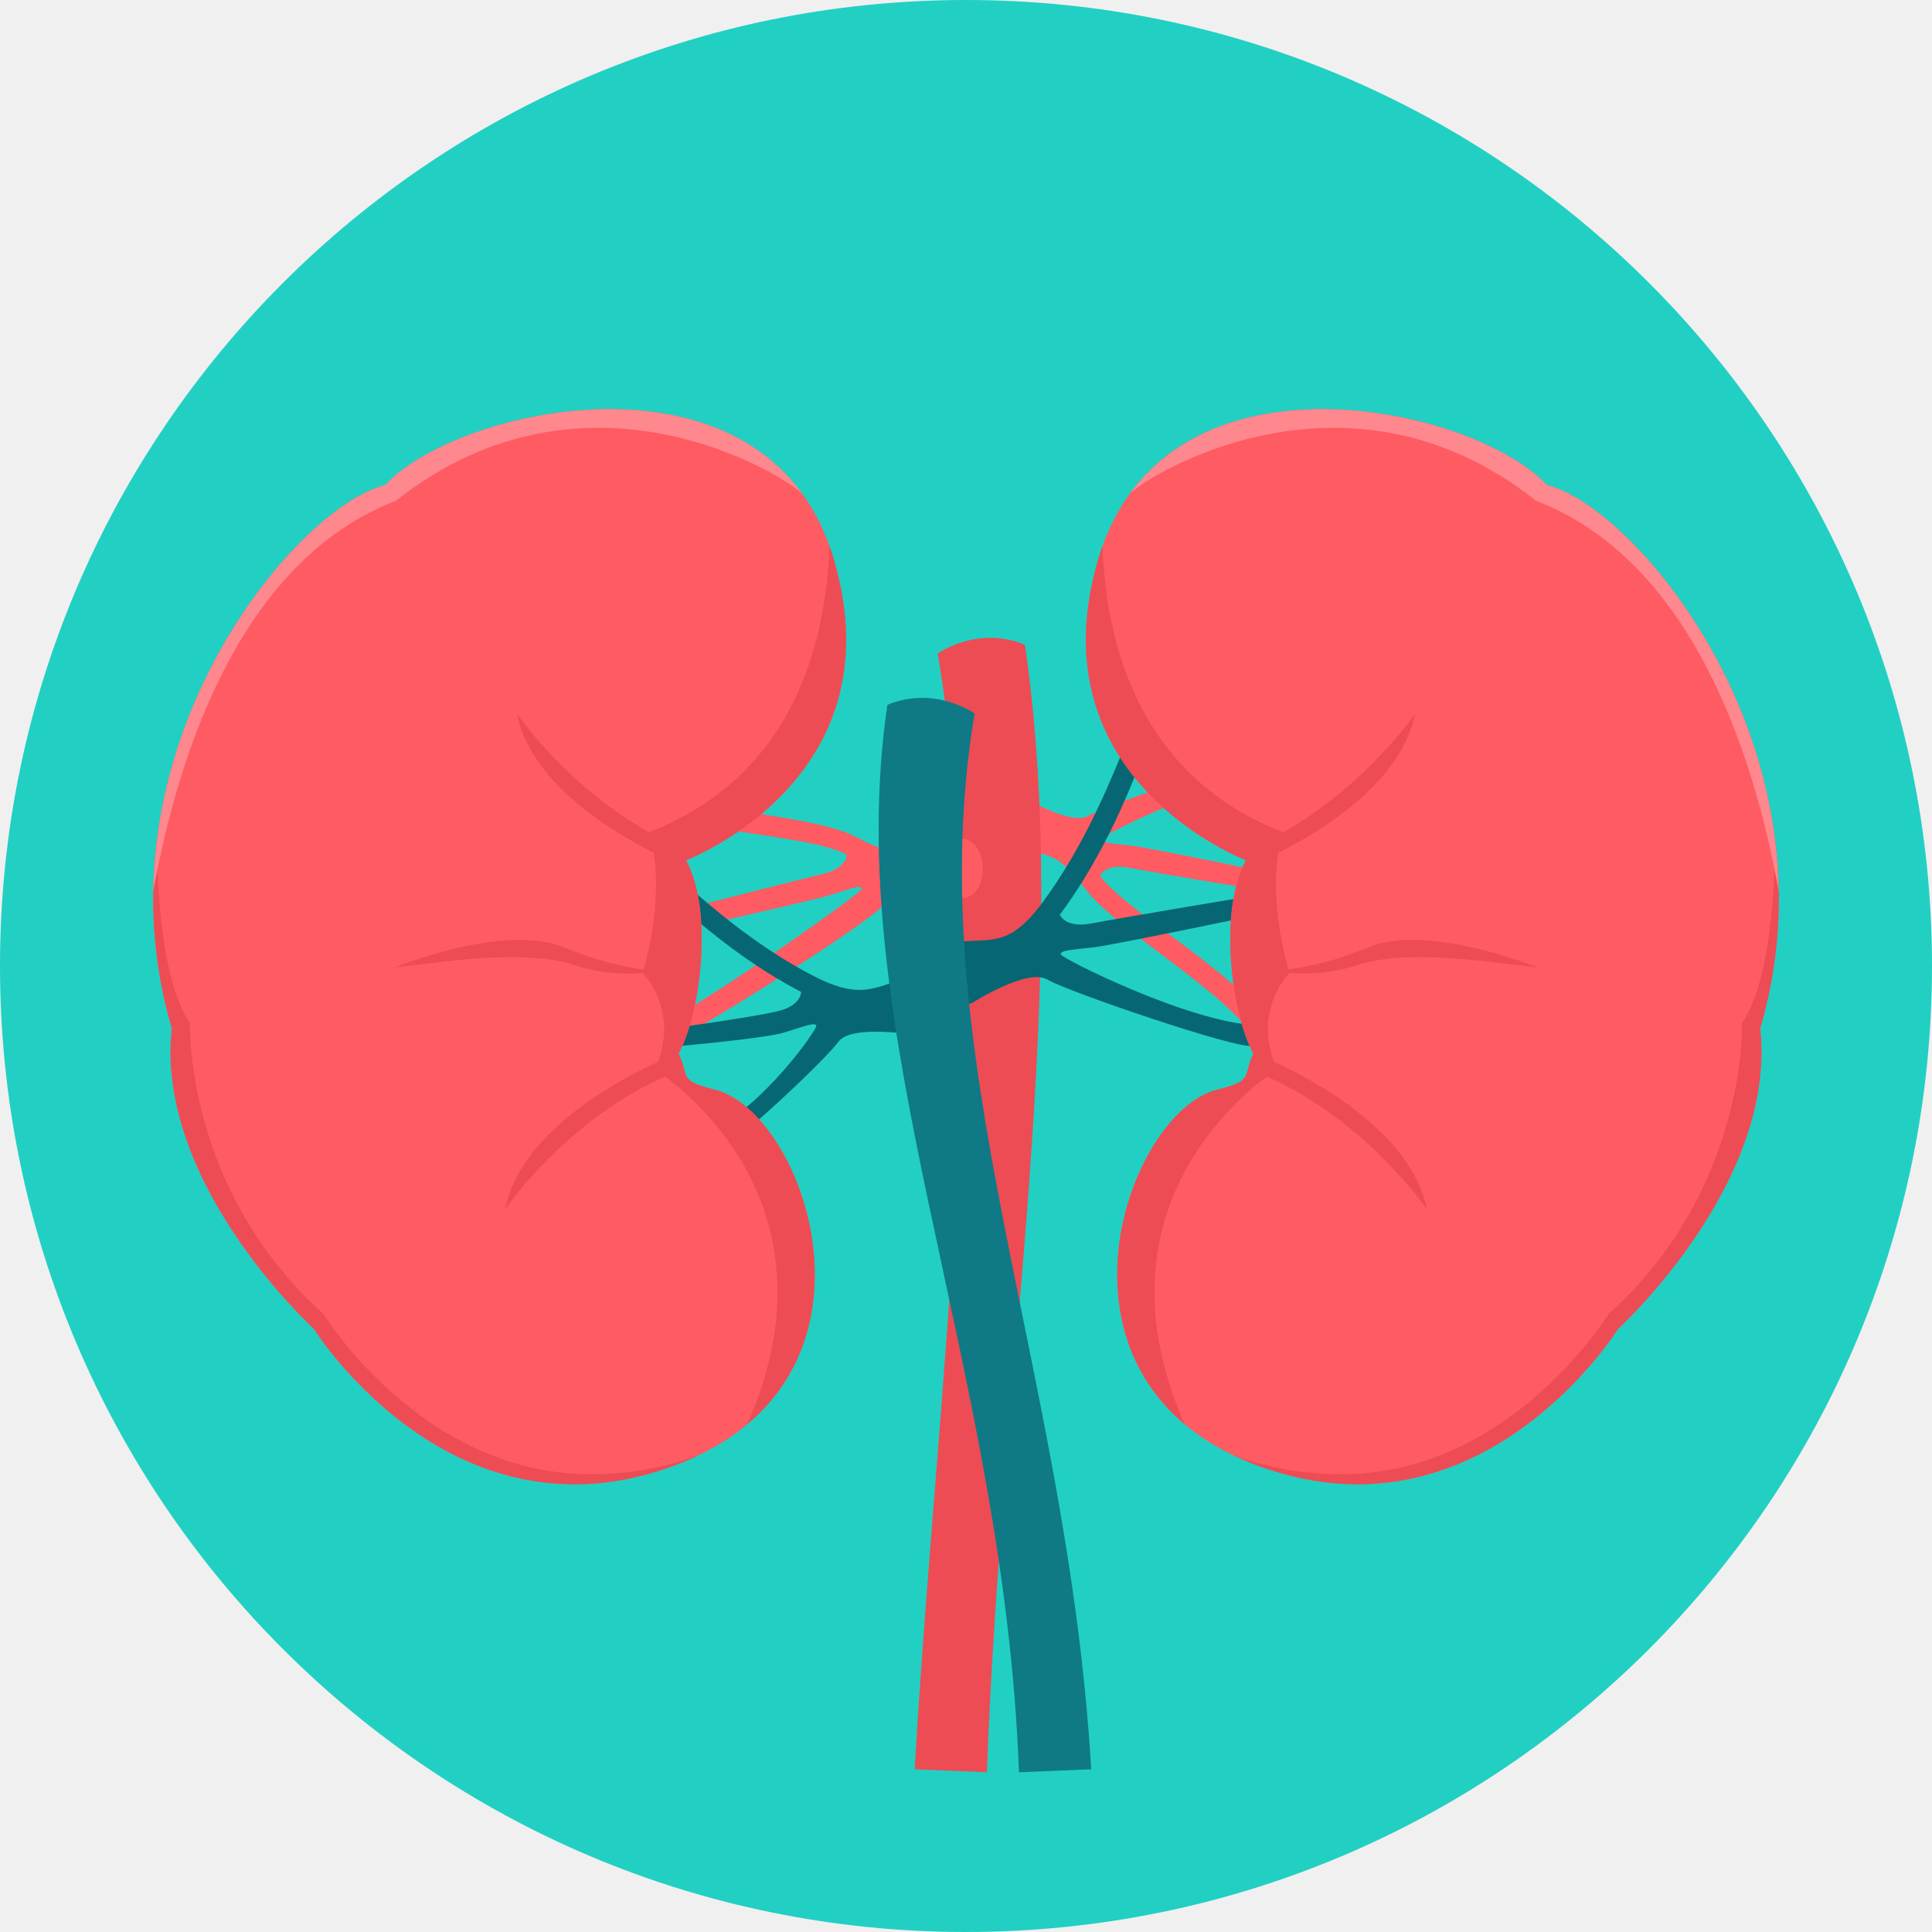
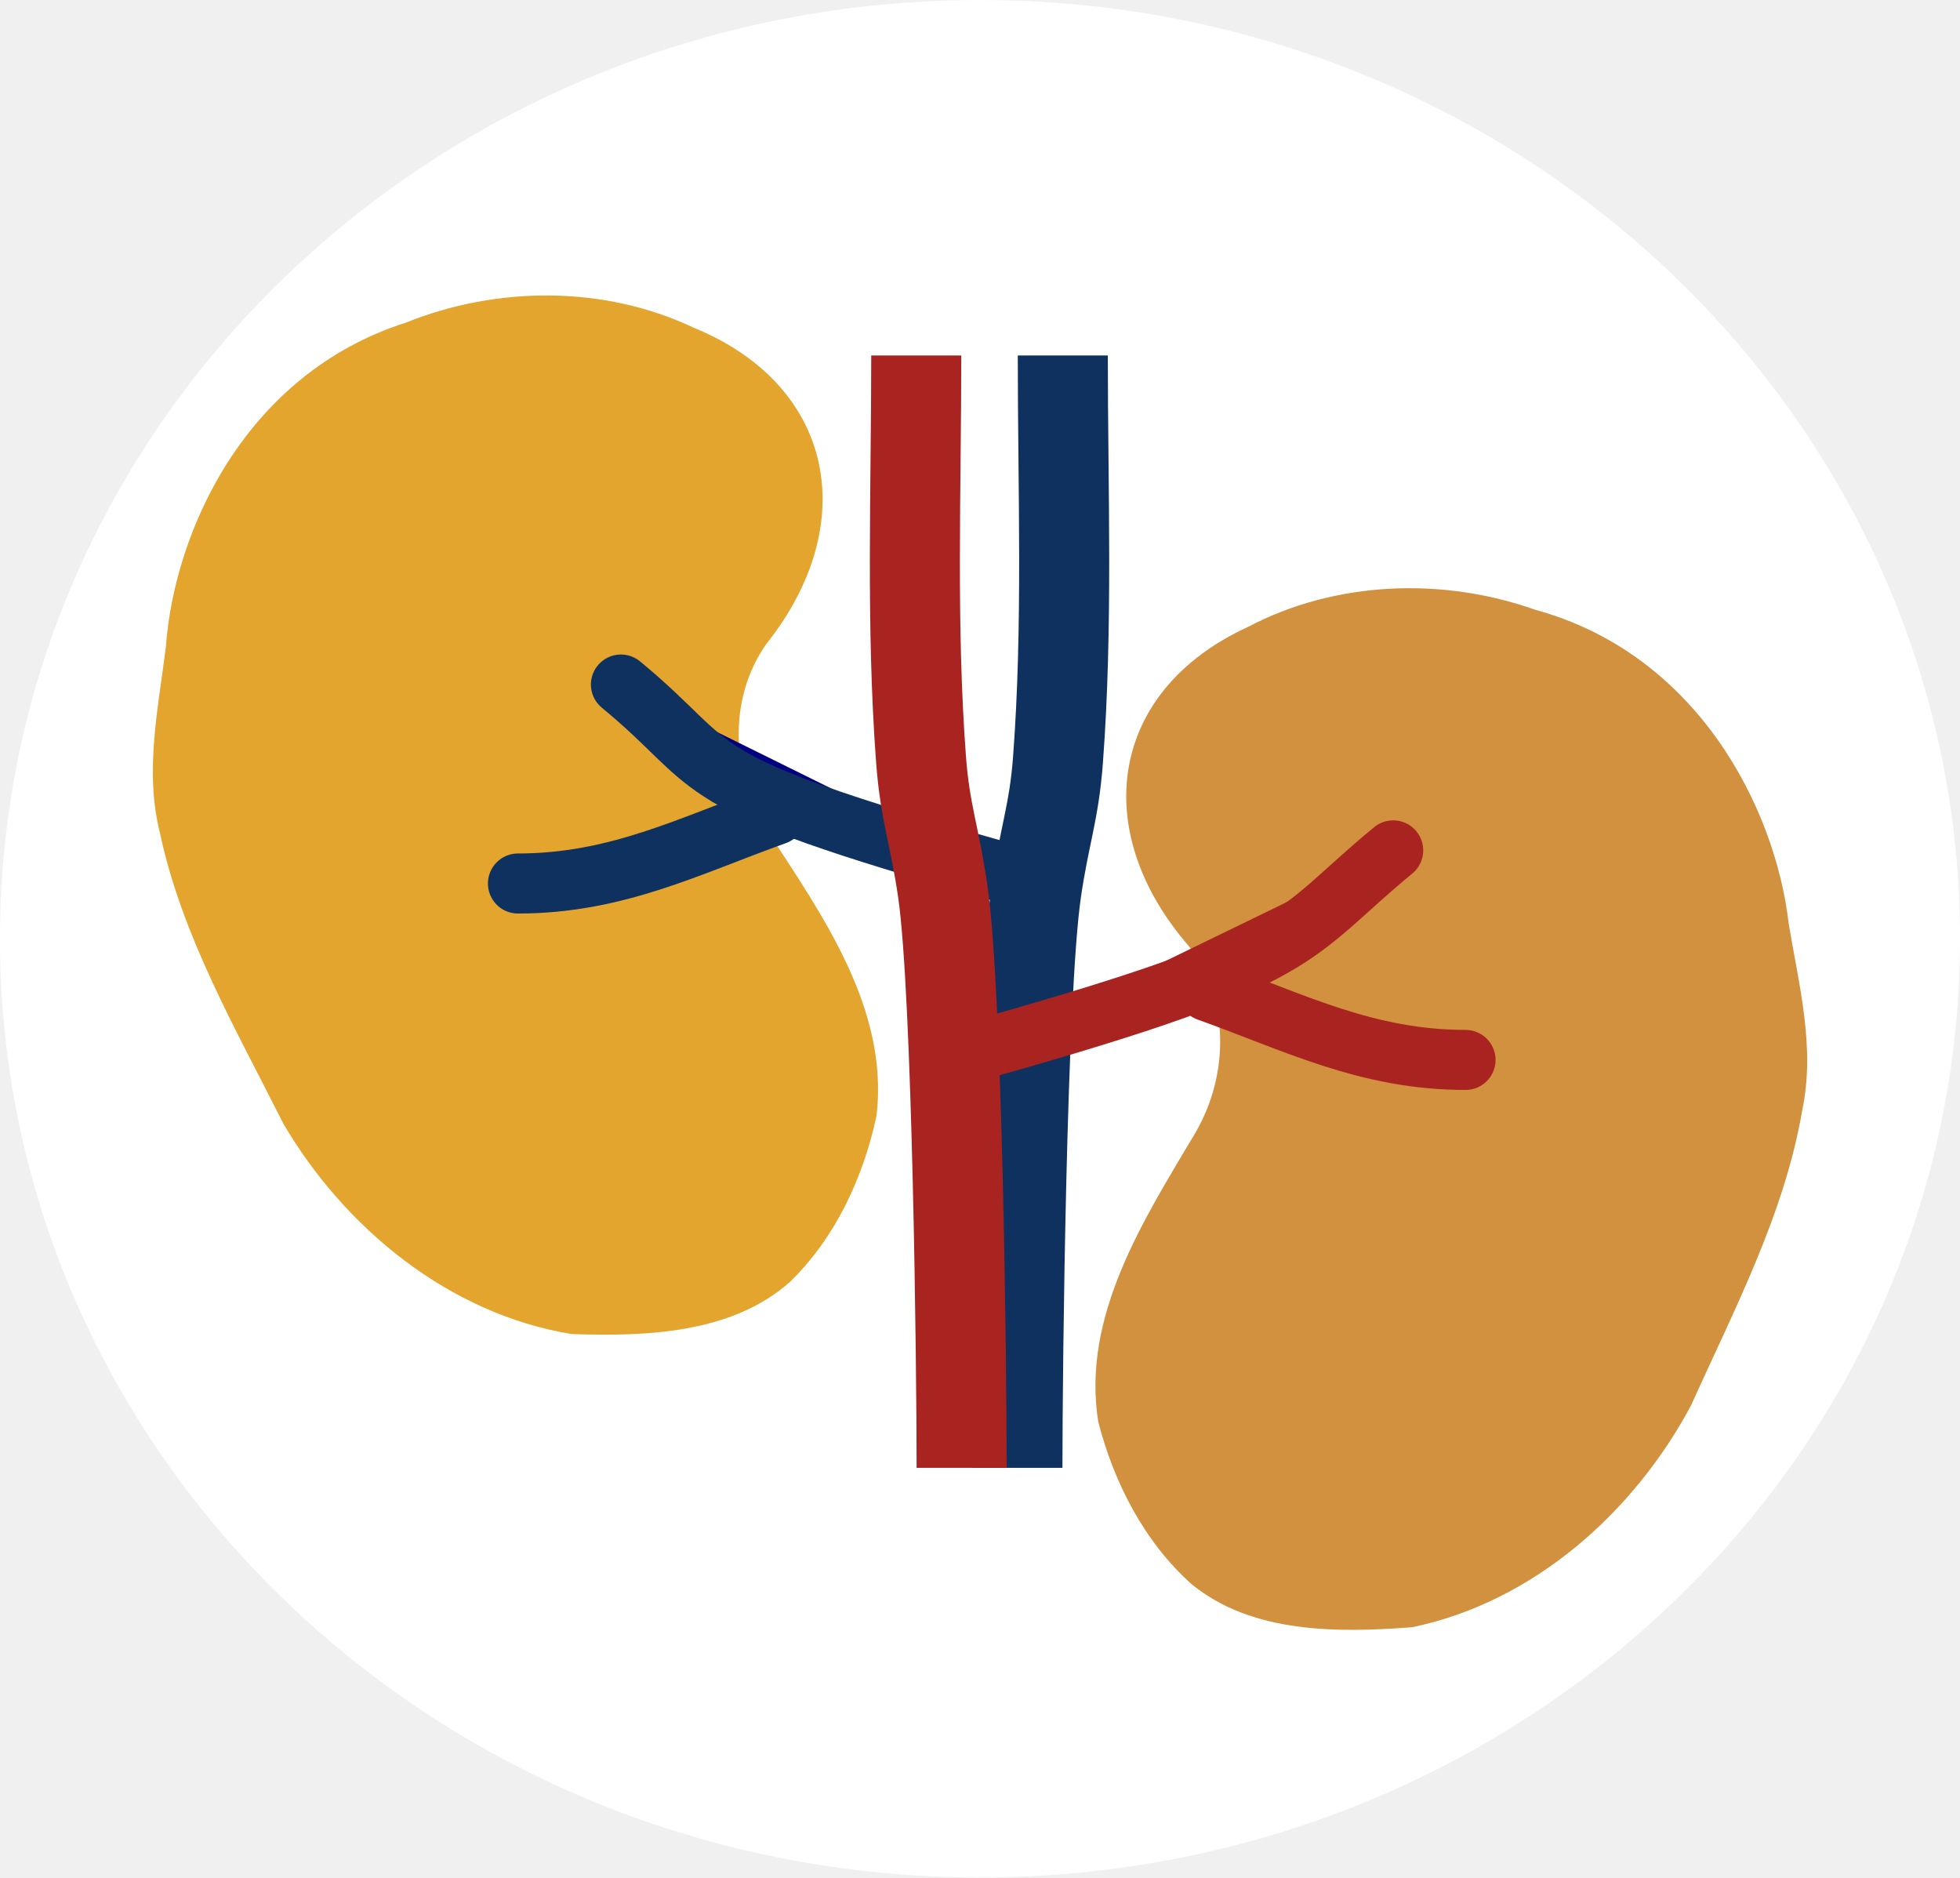
- <svg xmlns="http://www.w3.org/2000/svg" height="800px" width="800px" version="1.1" id="Layer_1" viewBox="0 0 511.998 511.998" xml:space="preserve" fill="#000000">
-   <g id="SVGRepo_bgCarrier" stroke-width="0" />
-   <g id="SVGRepo_tracerCarrier" stroke-linecap="round" stroke-linejoin="round" />
-   <g id="SVGRepo_iconCarrier">
-     <circle style="fill:#21D0C3;" cx="255.999" cy="255.999" r="255.999" />
-     <path style="fill:#FF5B62;" d="M265.549,225.359c9.084,1.127,13.35-1.66,21.872,9.962c8.521,11.619,40.887,29.219,46.092,42.069 l4.344-2.737c-5.503-14.44-38.541-32.082-46.33-42.536c0,0,1.342-3.393,7.739-2.148c6.395,1.246,41.529,7.117,41.529,7.117 l3.074-4.236c0,0-38.929-8.158-44.022-8.74c-5.093-0.584-8.524-0.746-8.043-1.792c0.481-1.045,31.234-16.596,48.288-17.421 c0,0,1.078-3.729-1.537-4.927c-2.613-1.198-45.08,13.213-50.039,16.188c-4.956,2.976-18.503-5.711-18.503-5.711 c-6.989-2.912-13.546,13.787-4.462,14.909L265.549,225.359L265.549,225.359z" />
-     <path style="fill:#ED4C54;" d="M248.511,173.177c0,0,10.598-7.545,23.105-2.285c12.706,86.615-6.132,190.503-10.082,298.774 l-19.141-0.793C248.651,362.245,263.459,263.175,248.511,173.177z" />
-     <path style="fill:#FF5B62;" d="M252.832,222.541c-9.157,2.768-12.713,6.3-25.933-0.706c-13.22-7.002-52.028-6.732-62.622-16.236 l-2.943,4.298c11.575,10.824,51.044,10.314,63.055,16.563c0,0,0.203,3.645-6.442,5.182c-6.648,1.537-52.468,13.32-52.468,13.32 l-1.078,5.131c0,0,50.444-11.289,55.557-12.883c5.115-1.596,8.457-2.881,8.457-1.729c0,1.151-41.418,30.468-57.331,38.333 c0,0,0.607,3.836,3.625,3.836c3.021,0,56.113-33.172,59.537-37.946c3.426-4.774,20.855-1.751,20.855-1.751 c7.946-0.269,6.888-18.179-2.271-15.412L252.832,222.541L252.832,222.541z" />
-     <g>
-       <path style="fill:#076673;" d="M252.845,249.698c9.796-1.215,14.398,1.79,23.588-10.742c9.19-12.532,15.505-26.13,21.121-39.987 l4.683,2.95c-5.935,15.571-12.976,29.219-21.376,40.494c0,0,1.451,3.658,8.348,2.315c6.897-1.342,44.784-7.675,44.784-7.675 l3.317,4.566c0,0-41.983,8.798-47.475,9.426c-5.494,0.629-9.194,0.804-8.674,1.931c0.518,1.129,33.686,17.899,52.078,18.787 c0,0,1.162,4.021-1.658,5.316c-2.817,1.289-48.617-14.248-53.963-17.46c-5.347-3.211-19.956,6.158-19.956,6.158 c-7.536,3.14-14.609-14.87-4.814-16.08L252.845,249.698L252.845,249.698z" />
-       <path style="fill:#076673;" d="M240.741,258.946c-9.157,2.767-12.713,6.3-25.933-0.706c-13.22-7.005-24.33-16.019-34.925-25.523 l-2.943,4.3c11.575,10.824,23.347,19.601,35.357,25.849c0,0,0.203,3.645-6.442,5.181c-6.648,1.537-24.771,4.03-24.771,4.03 l-1.078,5.131c0,0,22.747-2.002,27.86-3.596c5.117-1.596,8.457-2.881,8.457-1.729c0,1.151-13.723,21.182-29.633,29.046 c0,0,0.607,3.836,3.625,3.836c3.021,0,28.416-23.883,31.84-28.659c3.426-4.774,20.855-1.751,20.855-1.751 c7.946-0.269,6.888-18.179-2.271-15.412L240.741,258.946L240.741,258.946z" />
+ <svg xmlns="http://www.w3.org/2000/svg" width="43.331mm" height="41.499mm" viewBox="0 0 43.331 41.499" version="1.1" id="svg11454">
+   <defs id="defs11451" />
+   <g id="layer1" transform="translate(-83.45771,-95.66124)">
+     <ellipse style="fill:#ffffff;fill-opacity:1;stroke:none;stroke-width:0.927;stroke-linecap:round;stroke-miterlimit:4;stroke-dasharray:none;stroke-opacity:1" id="path6930-2-1-1" cx="105.123" cy="116.411" rx="21.666" ry="20.749" />
+     <g id="g11431" transform="matrix(0.4423767,0,0,0.4423767,-30.25373,197.7969)">
+       <path style="fill:#e3a52d;fill-opacity:1;stroke:none;stroke-width:1.254px;stroke-linecap:butt;stroke-linejoin:miter;stroke-opacity:1" d="m 291.727,-214.499 c -4.485,-2.129 -9.841,-2.092 -14.384,-0.264 -8.029,2.554 -11.583,10.42 -12.006,16.189 -0.379,3.091 -1.08,6.225 -0.294,9.329 1.1,5.159 3.808,9.811 6.163,14.509 3.041,5.186 8.247,9.507 14.405,10.513 3.748,0.129 8.012,-0.026 10.915,-2.607 2.29,-2.222 3.678,-5.261 4.327,-8.313 0.616,-5.303 -2.677,-9.964 -5.467,-14.236 -1.785,-2.813 -1.984,-6.517 -0.063,-9.298 4.82,-6.041 3.4,-12.959 -3.595,-15.822 z" id="path1203-3-2-0" />
+       <path style="fill:#d1913e;fill-opacity:1;stroke:none;stroke-width:1.254px;stroke-linecap:butt;stroke-linejoin:miter;stroke-opacity:1" d="m 319.4,-199.548 c 4.392,-2.315 9.745,-2.502 14.361,-0.866 8.129,2.215 12.009,9.926 12.673,15.673 0.508,3.073 1.34,6.174 0.684,9.308 -0.883,5.2 -3.395,9.962 -5.551,14.754 -2.822,5.308 -7.842,9.844 -13.952,11.106 -3.739,0.286 -8.007,0.309 -11.014,-2.148 -2.381,-2.125 -3.895,-5.102 -4.671,-8.124 -0.837,-5.273 2.258,-10.067 4.867,-14.452 1.666,-2.885 1.71,-6.595 -0.326,-9.292 -5.069,-5.834 -3.94,-12.806 2.93,-15.959 z" id="path1203-3-0-8-6" />
+       <path style="fill:#000080;fill-opacity:1;stroke:#0e3160;stroke-width:4.5;stroke-linecap:butt;stroke-linejoin:miter;stroke-miterlimit:4;stroke-dasharray:none;stroke-opacity:1" d="m 307.892,-157.537 c 0,-5.116 0.207,-23.695 0.939,-28.782 0.406,-2.819 0.888,-3.938 1.087,-6.579 0.506,-6.719 0.242,-13.491 0.242,-20.221" id="path233-62-2-97-3" />
+       <path style="fill:#000080;fill-opacity:1;stroke:#0e3160;stroke-width:3;stroke-linecap:round;stroke-linejoin:miter;stroke-miterlimit:4;stroke-dasharray:none;stroke-opacity:1" d="m 306.92,-187.365 c -16.194,-4.577 -13.584,-4.98 -18.843,-9.311" id="path235-9-7-36-2" />
+       <path style="fill:#000080;fill-opacity:1;stroke:#0e3160;stroke-width:3;stroke-linecap:round;stroke-linejoin:miter;stroke-miterlimit:4;stroke-dasharray:none;stroke-opacity:1" d="m 295.815,-190.163 c -4.321,1.544 -7.954,3.429 -12.884,3.429" id="path237-1-0-1-0" />
+       <path style="fill:#a92420;fill-opacity:1;stroke:#a92420;stroke-width:4.5;stroke-linecap:butt;stroke-linejoin:miter;stroke-miterlimit:4;stroke-dasharray:none;stroke-opacity:1" d="m 305.104,-157.537 c 0,-5.116 -0.207,-23.695 -0.939,-28.782 -0.406,-2.819 -0.888,-3.938 -1.087,-6.579 -0.506,-6.719 -0.242,-13.491 -0.242,-20.221" id="path233-62-2-9-2-6" />
+       <path style="fill:#a92420;fill-opacity:1;stroke:#a92420;stroke-width:3;stroke-linecap:round;stroke-linejoin:miter;stroke-miterlimit:4;stroke-dasharray:none;stroke-opacity:1" d="m 306.398,-178.54 c 16.194,-4.577 15.015,-5.518 20.273,-9.849" id="path235-9-7-3-9-1" />
+       <path style="fill:#a92420;fill-opacity:1;stroke:#a92420;stroke-width:3;stroke-linecap:round;stroke-linejoin:miter;stroke-miterlimit:4;stroke-dasharray:none;stroke-opacity:1" d="m 317.403,-181.348 c 4.321,1.544 7.954,3.429 12.884,3.429" id="path237-1-0-6-3-5" />
    </g>
-     <path style="fill:#FF5B62;" d="M330.218,227.959c0,0-56.519-21.265-39.125-79.922c17.394-58.653,99.538-40.477,118.816-19.48 c24.341,5.97,77.972,71.122,56.552,143.958c4.52,41.199-37.7,79.692-37.7,79.692s-36.402,58.505-95.972,35.988 c-59.57-22.518-34.274-93.401-10.281-99.398c10.001-2.5,6.643-3.362,9.664-9.593C326.496,269.088,322.723,241.574,330.218,227.959z" />
-     <g>
-       <path style="fill:#ED4C54;" d="M329.053,230.369c0.247-0.093,40.895-15.383,45.94-41.246c0,0-18.262,26.868-48.041,37.399 c2.033,0.972,3.266,1.437,3.266,1.437C329.781,228.752,329.397,229.558,329.053,230.369z M330.818,283.323 c0.295-0.516,1.275-3.543,1.351-4.121c0.04-0.295,40.887,15.306,45.947,41.246C378.115,320.448,360.157,294.032,330.818,283.323z" />
-       <path style="fill:#ED4C54;" d="M407.482,256.39c0,0-29.106-11.864-44.765-5.379c-15.658,6.486-25.625,6.169-25.625,6.169 s10.204,2.613,22.702-1.422C372.288,251.725,390.476,254.333,407.482,256.39z" />
-       <path style="fill:#ED4C54;" d="M292.17,144.755c0.992,26.861,10.239,61.178,47.856,75.805c0,0-5.217,12.821,1.654,37.297 c0,0-10.211,10.08-3.253,25.583c0,0-51.926,31.748-24.469,94.004c-34.299-28.804-12.385-83.416,8.548-88.647 c10.001-2.5,6.643-3.362,9.664-9.593c-5.673-10.116-9.445-37.63-1.951-51.245c0,0-56.519-21.265-39.125-79.922 c0.333-1.127,0.697-2.212,1.078-3.281h-0.002V144.755z" />
-       <path style="fill:#ED4C54;" d="M470.311,221.821c0.038,1.914,0.556,36.062-8.667,49.281c0,0,1.581,43.976-35.432,77.194 c0,0-26.258,43.026-71.811,42.393c-10.484-0.146-19.677-2.121-27.618-5.071c1.902,0.915,3.893,1.78,6.006,2.577 c59.57,22.518,95.972-35.988,95.972-35.988s42.22-38.495,37.7-79.692C471.634,254.926,472.421,237.788,470.311,221.821z" />
-     </g>
-     <path style="fill:#FF878E;" d="M299.312,130.968c3.762-4.326,57.123-38.358,107.753,1.736 c40.132,15.425,57.324,64.665,64.322,103.586c-0.897-57.05-41.274-102.777-61.478-107.733c-17.097-18.618-83.618-35.01-110.598,2.41 V130.968z" />
-     <path style="fill:#FF5B62;" d="M181.78,227.959c0,0,56.519-21.265,39.125-79.922c-17.394-58.653-99.538-40.477-118.816-19.48 c-24.341,5.97-77.972,71.122-56.552,143.958c-4.52,41.2,37.7,79.693,37.7,79.693s36.402,58.505,95.972,35.988 s34.274-93.401,10.281-99.398c-10.001-2.5-6.643-3.362-9.664-9.593C185.502,269.088,189.275,241.574,181.78,227.959z" />
-     <g>
-       <path style="fill:#ED4C54;" d="M182.945,230.369c-0.247-0.093-40.895-15.383-45.94-41.246c0,0,18.262,26.868,48.041,37.399 c-2.033,0.972-3.266,1.437-3.266,1.437C182.217,228.752,182.601,229.558,182.945,230.369z M181.18,283.323 c-0.295-0.516-1.274-3.543-1.351-4.121c-0.04-0.295-40.884,15.306-45.947,41.246C133.883,320.448,151.841,294.032,181.18,283.323z" />
-       <path style="fill:#ED4C54;" d="M104.516,256.39c0,0,29.106-11.864,44.765-5.379c15.658,6.486,25.625,6.169,25.625,6.169 s-10.204,2.613-22.699-1.422C139.71,251.725,121.524,254.333,104.516,256.39z" />
-       <path style="fill:#ED4C54;" d="M219.828,144.755c-0.992,26.861-10.242,61.178-47.856,75.805c0,0,5.217,12.821-1.656,37.297 c0,0,10.211,10.08,3.252,25.583c0,0,51.926,31.748,24.469,94.004c34.299-28.804,12.385-83.416-8.548-88.647 c-10.001-2.5-6.643-3.362-9.664-9.593c5.673-10.116,9.446-37.63,1.951-51.245c0,0,56.519-21.265,39.125-79.922 c-0.333-1.127-0.697-2.212-1.078-3.281h0.005V144.755z" />
-       <path style="fill:#ED4C54;" d="M41.687,221.821c-0.038,1.914-0.556,36.062,8.667,49.281c0,0-1.581,43.976,35.432,77.194 c0,0,26.258,43.026,71.811,42.393c10.484-0.146,19.676-2.121,27.618-5.071c-1.9,0.915-3.893,1.78-6.006,2.577 c-59.57,22.518-95.97-35.988-95.97-35.988s-42.222-38.495-37.7-79.692c-5.173-17.588-5.959-34.726-3.849-50.694L41.687,221.821 L41.687,221.821z" />
-     </g>
-     <path style="fill:#FF878E;" d="M212.686,130.968c-3.762-4.326-57.123-38.358-107.753,1.736 C64.8,148.128,47.609,197.369,40.611,236.29c0.897-57.05,41.274-102.777,61.48-107.733c17.097-18.618,83.616-35.01,110.595,2.41 L212.686,130.968L212.686,130.968z" />
-     <path style="fill:#0F7986;" d="M258.263,189.083c0,0-10.596-7.54-23.103-2.282c-12.704,86.612,30.927,174.595,34.874,282.866 l19.143-0.793C282.917,362.245,243.314,279.083,258.263,189.083z" />
  </g>
</svg>
